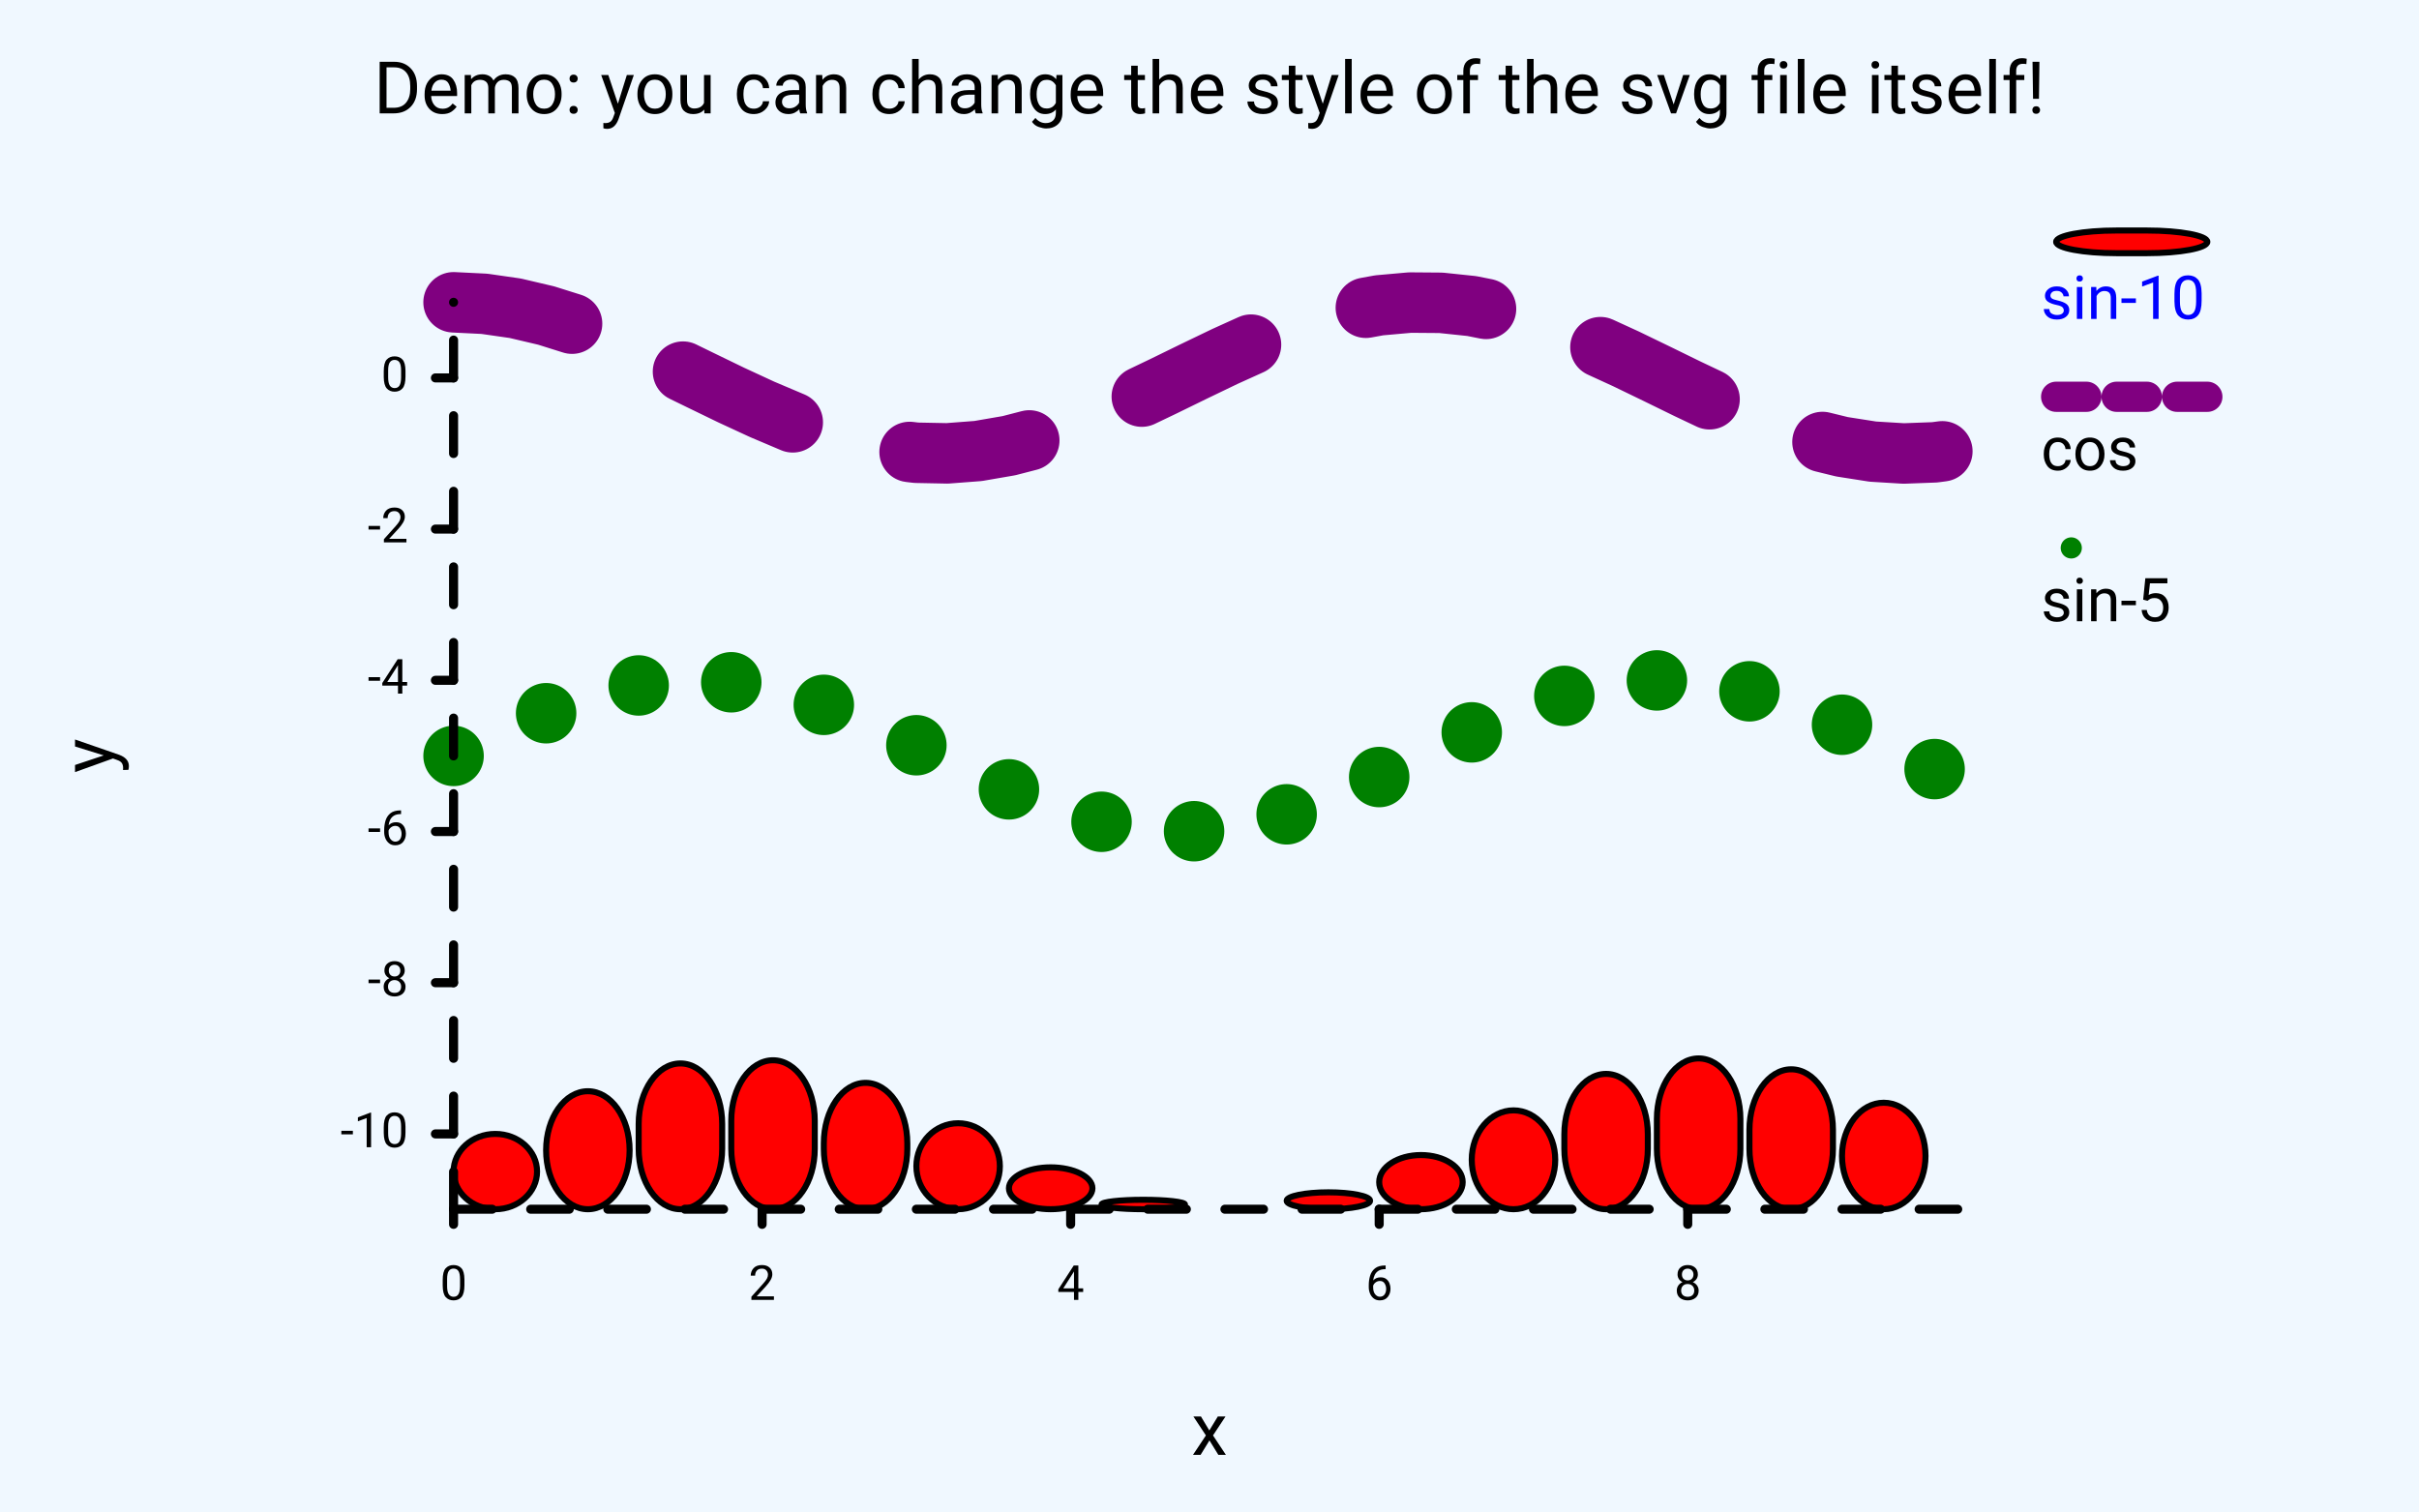
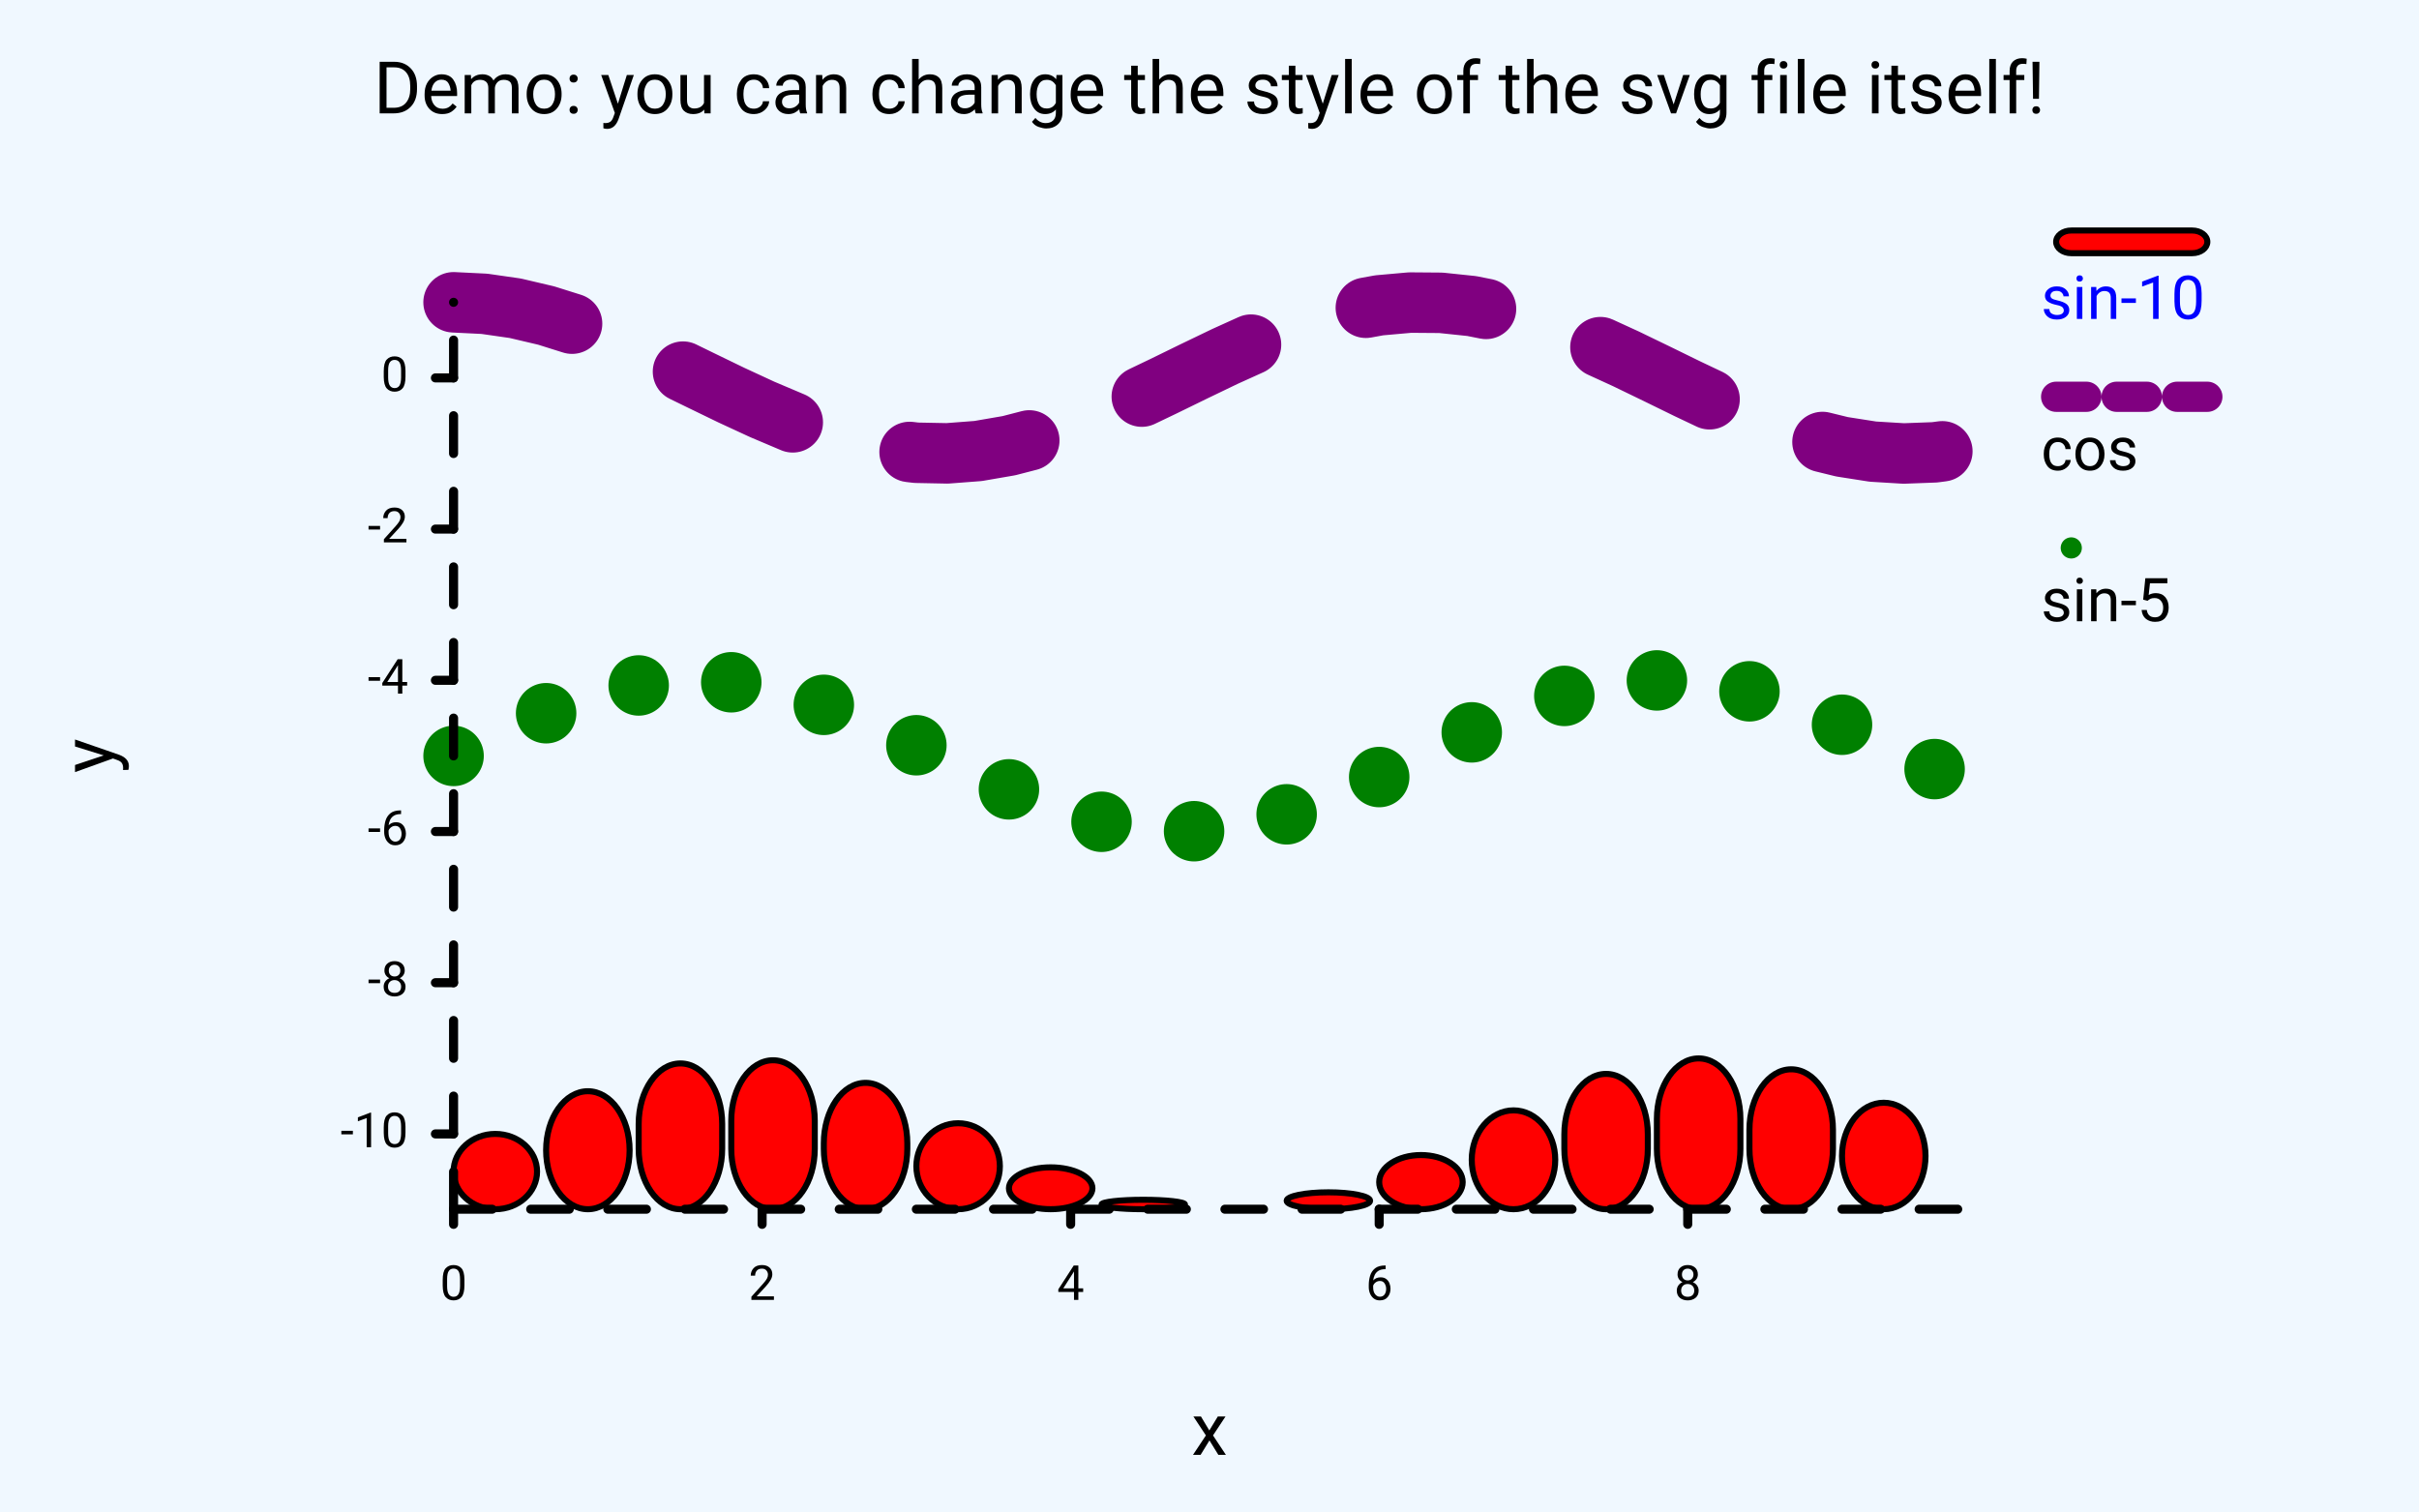
<svg xmlns="http://www.w3.org/2000/svg" class="poloto" width="800" height="500" viewBox="0 0 800 500">
  <style>
.poloto{
  stroke-linecap:round;
  stroke-linejoin:round;
  font-family:Roboto,sans-serif;
  font-size:16px;
}
.poloto_background{fill:AliceBlue;}
.poloto_scatter{stroke-width:7}
.poloto_line{stroke-width:2}
.poloto_text{fill: black;}
.poloto_names{font-size:24px;dominant-baseline:start;text-anchor:middle;}
.poloto_where{dominant-baseline:middle;text-anchor:start}
.poloto_text.poloto_legend{font-size:20px;dominant-baseline:middle;text-anchor:start;}
.poloto_text.poloto_ticks.poloto_y{dominant-baseline:middle;text-anchor:end}
.poloto_text.poloto_ticks.poloto_x{dominant-baseline:start;text-anchor:middle}
.poloto_imgs.poloto_ticks{stroke: black;stroke-width:3;fill:none;stroke-dasharray:none}
.poloto_grid{stroke:gray;stroke-width:0.5}

.poloto0.poloto_stroke{stroke:blue;}
.poloto1.poloto_stroke{stroke:red;}
.poloto2.poloto_stroke{stroke:green;}
.poloto3.poloto_stroke{stroke:gold;}
.poloto4.poloto_stroke{stroke:aqua;}
.poloto5.poloto_stroke{stroke:lime;}
.poloto6.poloto_stroke{stroke:orange;}
.poloto7.poloto_stroke{stroke:chocolate;}
.poloto0.poloto_fill{fill:blue;}
.poloto1.poloto_fill{fill:red;}
.poloto2.poloto_fill{fill:green;}
.poloto3.poloto_fill{fill:gold;}
.poloto4.poloto_fill{fill:aqua;}
.poloto5.poloto_fill{fill:lime;}
.poloto6.poloto_fill{fill:orange;}
.poloto7.poloto_fill{fill:chocolate;}
.poloto0.poloto_histo.poloto_imgs{fill:red;stroke:black;stroke-width:2px}
- .poloto0.poloto_histo.poloto_imgs&gt;*{rx:20px;ry:20px}
+ .poloto0.poloto_histo.poloto_imgs&gt;*{x:5px,y:5px,rx:20px;ry:20px}
.poloto0.poloto_legend.poloto_text{fill:blue;}
.poloto_line.poloto_imgs.poloto_plot{stroke:purple;stroke-width:20px;stroke-dasharray:40px}
.poloto_line.poloto_imgs.poloto_legend{stroke:purple;stroke-width:10px;stroke-dasharray:10px}
.poloto_scatter.poloto_plot{fill:purple;stroke-width:20px;}
	</style>
  <circle r="1e5" class="poloto_background" />
  <g id="poloto_plot0" class="poloto_plot poloto_imgs poloto_histo poloto0 poloto_fill">
    <rect x="150.00" y="375.09" width="27.612" height="24.912" />
    <rect x="180.61" y="360.97" width="27.612" height="39.033" />
    <rect x="211.22" y="351.78" width="27.612" height="48.221" />
    <rect x="241.84" y="350.73" width="27.612" height="49.266" />
    <rect x="272.45" y="358.20" width="27.612" height="41.804" />
    <rect x="303.06" y="371.56" width="27.612" height="28.441" />
    <rect x="333.67" y="386.15" width="27.612" height="13.846" />
    <rect x="364.29" y="396.88" width="27.612" height="3.116" />
    <rect x="394.90" y="400.00" width="27.612" height="0" />
    <rect x="425.51" y="394.41" width="27.612" height="5.587" />
    <rect x="456.12" y="382.08" width="27.612" height="17.924" />
    <rect x="486.73" y="367.30" width="27.612" height="32.703" />
    <rect x="517.35" y="355.24" width="27.612" height="44.76" />
    <rect x="547.96" y="350.12" width="27.612" height="49.884" />
    <rect x="578.57" y="353.72" width="27.612" height="46.284" />
    <rect x="609.18" y="364.78" width="27.612" height="35.218" />
  </g>
-   <path id="poloto_plot1" class="poloto_plot poloto_imgs poloto_line poloto1 poloto_stroke" fill="none" stroke="black" d=" M 150.00 100.00 L 160.20 100.50 L 170.41 101.97 L 180.61 104.37 L 190.82 107.58 L 201.02 111.50 L 211.22 115.95 L 221.43 120.76 L 231.63 125.74 L 241.84 130.69 L 252.04 135.41 L 262.24 139.73 L 272.45 143.45 L 282.65 146.44 L 292.86 148.57 L 303.06 149.77 L 313.27 149.97 L 323.47 149.19 L 333.67 147.43 L 343.88 144.79 L 354.08 141.35 L 364.29 137.27 L 374.49 132.69 L 384.69 127.81 L 394.90 122.82 L 405.10 117.91 L 415.31 113.29 L 425.51 109.14 L 435.71 105.61 L 445.92 102.86 L 456.12 101.00 L 466.33 100.09 L 476.53 100.17 L 486.73 101.24 L 496.94 103.27 L 507.14 106.15 L 517.35 109.79 L 527.55 114.04 L 537.76 118.72 L 547.96 123.66 L 558.16 128.65 L 568.37 133.49 L 578.57 137.99 L 588.78 141.98 L 598.98 145.29 L 609.18 147.79 L 619.39 149.39 L 629.59 150.01 L 639.80 149.63 L 650.00 148.28" />
-   <path id="poloto_plot2" class="poloto_plot poloto_imgs poloto_scatter poloto2 poloto_stroke" d=" M 150.00 250.05 h 0.00 M 180.61 235.93 h 0.00 M 211.22 226.74 h 0.00 M 241.84 225.69 h 0.00 M 272.45 233.16 h 0.00 M 303.06 246.52 h 0.00 M 333.67 261.11 h 0.00 M 364.29 271.84 h 0.00 M 394.90 274.96 h 0.00 M 425.51 269.37 h 0.00 M 456.12 257.04 h 0.00 M 486.73 242.26 h 0.00 M 517.35 230.20 h 0.00 M 547.96 225.08 h 0.00 M 578.57 228.68 h 0.00 M 609.18 239.74 h 0.00 M 639.80 254.41 h 0.00" />
+   <g id="poloto_plot1" class="poloto_plot poloto_imgs poloto_line poloto1 poloto_stroke" fill="none" stroke="black">
+     <path d=" M 150.00 100.00 L 160.20 100.50 L 170.41 101.97 L 180.61 104.37 L 190.82 107.58 L 201.02 111.50 L 211.22 115.95 L 221.43 120.76 L 231.63 125.74 L 241.84 130.69 L 252.04 135.41 L 262.24 139.73 L 272.45 143.45 L 282.65 146.44 L 292.86 148.57 L 303.06 149.77 L 313.27 149.97 L 323.47 149.19 L 333.67 147.43 L 343.88 144.79 L 354.08 141.35 L 364.29 137.27 L 374.49 132.69 L 384.69 127.81 L 394.90 122.82 L 405.10 117.91 L 415.31 113.29 L 425.51 109.14 L 435.71 105.61 L 445.92 102.86 L 456.12 101.00 L 466.33 100.09 L 476.53 100.17 L 486.73 101.24 L 496.94 103.27 L 507.14 106.15 L 517.35 109.79 L 527.55 114.04 L 537.76 118.72 L 547.96 123.66 L 558.16 128.65 L 568.37 133.49 L 578.57 137.99 L 588.78 141.98 L 598.98 145.29 L 609.18 147.79 L 619.39 149.39 L 629.59 150.01 L 639.80 149.63 L 650.00 148.28" />
+   </g>
+   <g id="poloto_plot2" class="poloto_plot poloto_imgs poloto_scatter poloto2 poloto_stroke">
+     <path d=" M 150.00 250.05 h 0.00 M 180.61 235.93 h 0.00 M 211.22 226.74 h 0.00 M 241.84 225.69 h 0.00 M 272.45 233.16 h 0.00 M 303.06 246.52 h 0.00 M 333.67 261.11 h 0.00 M 364.29 271.84 h 0.00 M 394.90 274.96 h 0.00 M 425.51 269.37 h 0.00 M 456.12 257.04 h 0.00 M 486.73 242.26 h 0.00 M 517.35 230.20 h 0.00 M 547.96 225.08 h 0.00 M 578.57 228.68 h 0.00 M 609.18 239.74 h 0.00 M 639.80 254.41 h 0.00" />
+   </g>
  <g class="poloto_legend poloto_imgs poloto_histo poloto0 poloto_fill">
    <rect x="680" y="76.25" width="50" height="7.5" rx="5" ry="5" />
  </g>
  <g class="poloto_legend poloto_imgs poloto_line poloto1 poloto_stroke">
    <line x1="680" x2="730" y1="131.25" y2="131.25" />
  </g>
  <g class="poloto_legend poloto_imgs poloto_scatter poloto2 poloto_stroke">
    <line x1="685" x2="685" y1="181.25" y2="181.25" />
  </g>
  <text class="poloto_legend poloto_text poloto_histo poloto0" x="675" y="100">sin-10</text>
  <text class="poloto_legend poloto_text poloto_line poloto1" x="675" y="150">cos</text>
  <text class="poloto_legend poloto_text poloto_scatter poloto2" x="675" y="200">sin-5</text>
  <text class="poloto_text poloto_names poloto_title" x="400.00" y="37.50">Demo: you can change the style of the svg file itself!</text>
  <text class="poloto_text poloto_names poloto_x" x="400.00" y="481.25">x</text>
  <text class="poloto_text poloto_names poloto_y" x="37.50" y="250.00" transform="rotate(-90,37.50,250.00)">y</text>
  <g class="poloto_text poloto_ticks poloto_y">
    <text x="135.00" y="375.09">-10</text>
    <text x="135.00" y="325.07">-8</text>
    <text x="135.00" y="275.06">-6</text>
    <text x="135.00" y="225.04">-4</text>
    <text x="135.00" y="175.02">-2</text>
    <text x="135.00" y="125.01">0</text>
  </g>
  <g class="poloto_imgs poloto_ticks poloto_y">
    <line x1="150.00" x2="144.00" y1="375.09" y2="375.09" />
    <line x1="150.00" x2="144.00" y1="325.07" y2="325.07" />
    <line x1="150.00" x2="144.00" y1="275.06" y2="275.06" />
    <line x1="150.00" x2="144.00" y1="225.04" y2="225.04" />
    <line x1="150.00" x2="144.00" y1="175.02" y2="175.02" />
    <line x1="150.00" x2="144.00" y1="125.01" y2="125.01" />
  </g>
  <g class="poloto_text poloto_ticks poloto_x">
    <text x="150.00" y="430.00">0</text>
    <text x="252.04" y="430.00">2</text>
    <text x="354.08" y="430.00">4</text>
    <text x="456.12" y="430.00">6</text>
    <text x="558.16" y="430.00">8</text>
  </g>
  <g class="poloto_imgs poloto_ticks poloto_x">
    <line x1="150.00" x2="150.00" y1="400.00" y2="405.00" />
    <line x1="252.04" x2="252.04" y1="400.00" y2="405.00" />
    <line x1="354.08" x2="354.08" y1="400.00" y2="405.00" />
    <line x1="456.12" x2="456.12" y1="400.00" y2="405.00" />
    <line x1="558.16" x2="558.16" y1="400.00" y2="405.00" />
  </g>
  <path class="poloto_imgs poloto_ticks poloto_x" style="stroke-dasharray:12.755;stroke-dashoffset:-0;" d=" M 150.00 400.00 L 650.00 400.00" />
  <path class="poloto_imgs poloto_ticks poloto_y" style="stroke-dasharray:12.504;stroke-dashoffset:-24.912;" d=" M 150.00 400.00 L 150.00 100.00" />
</svg>
